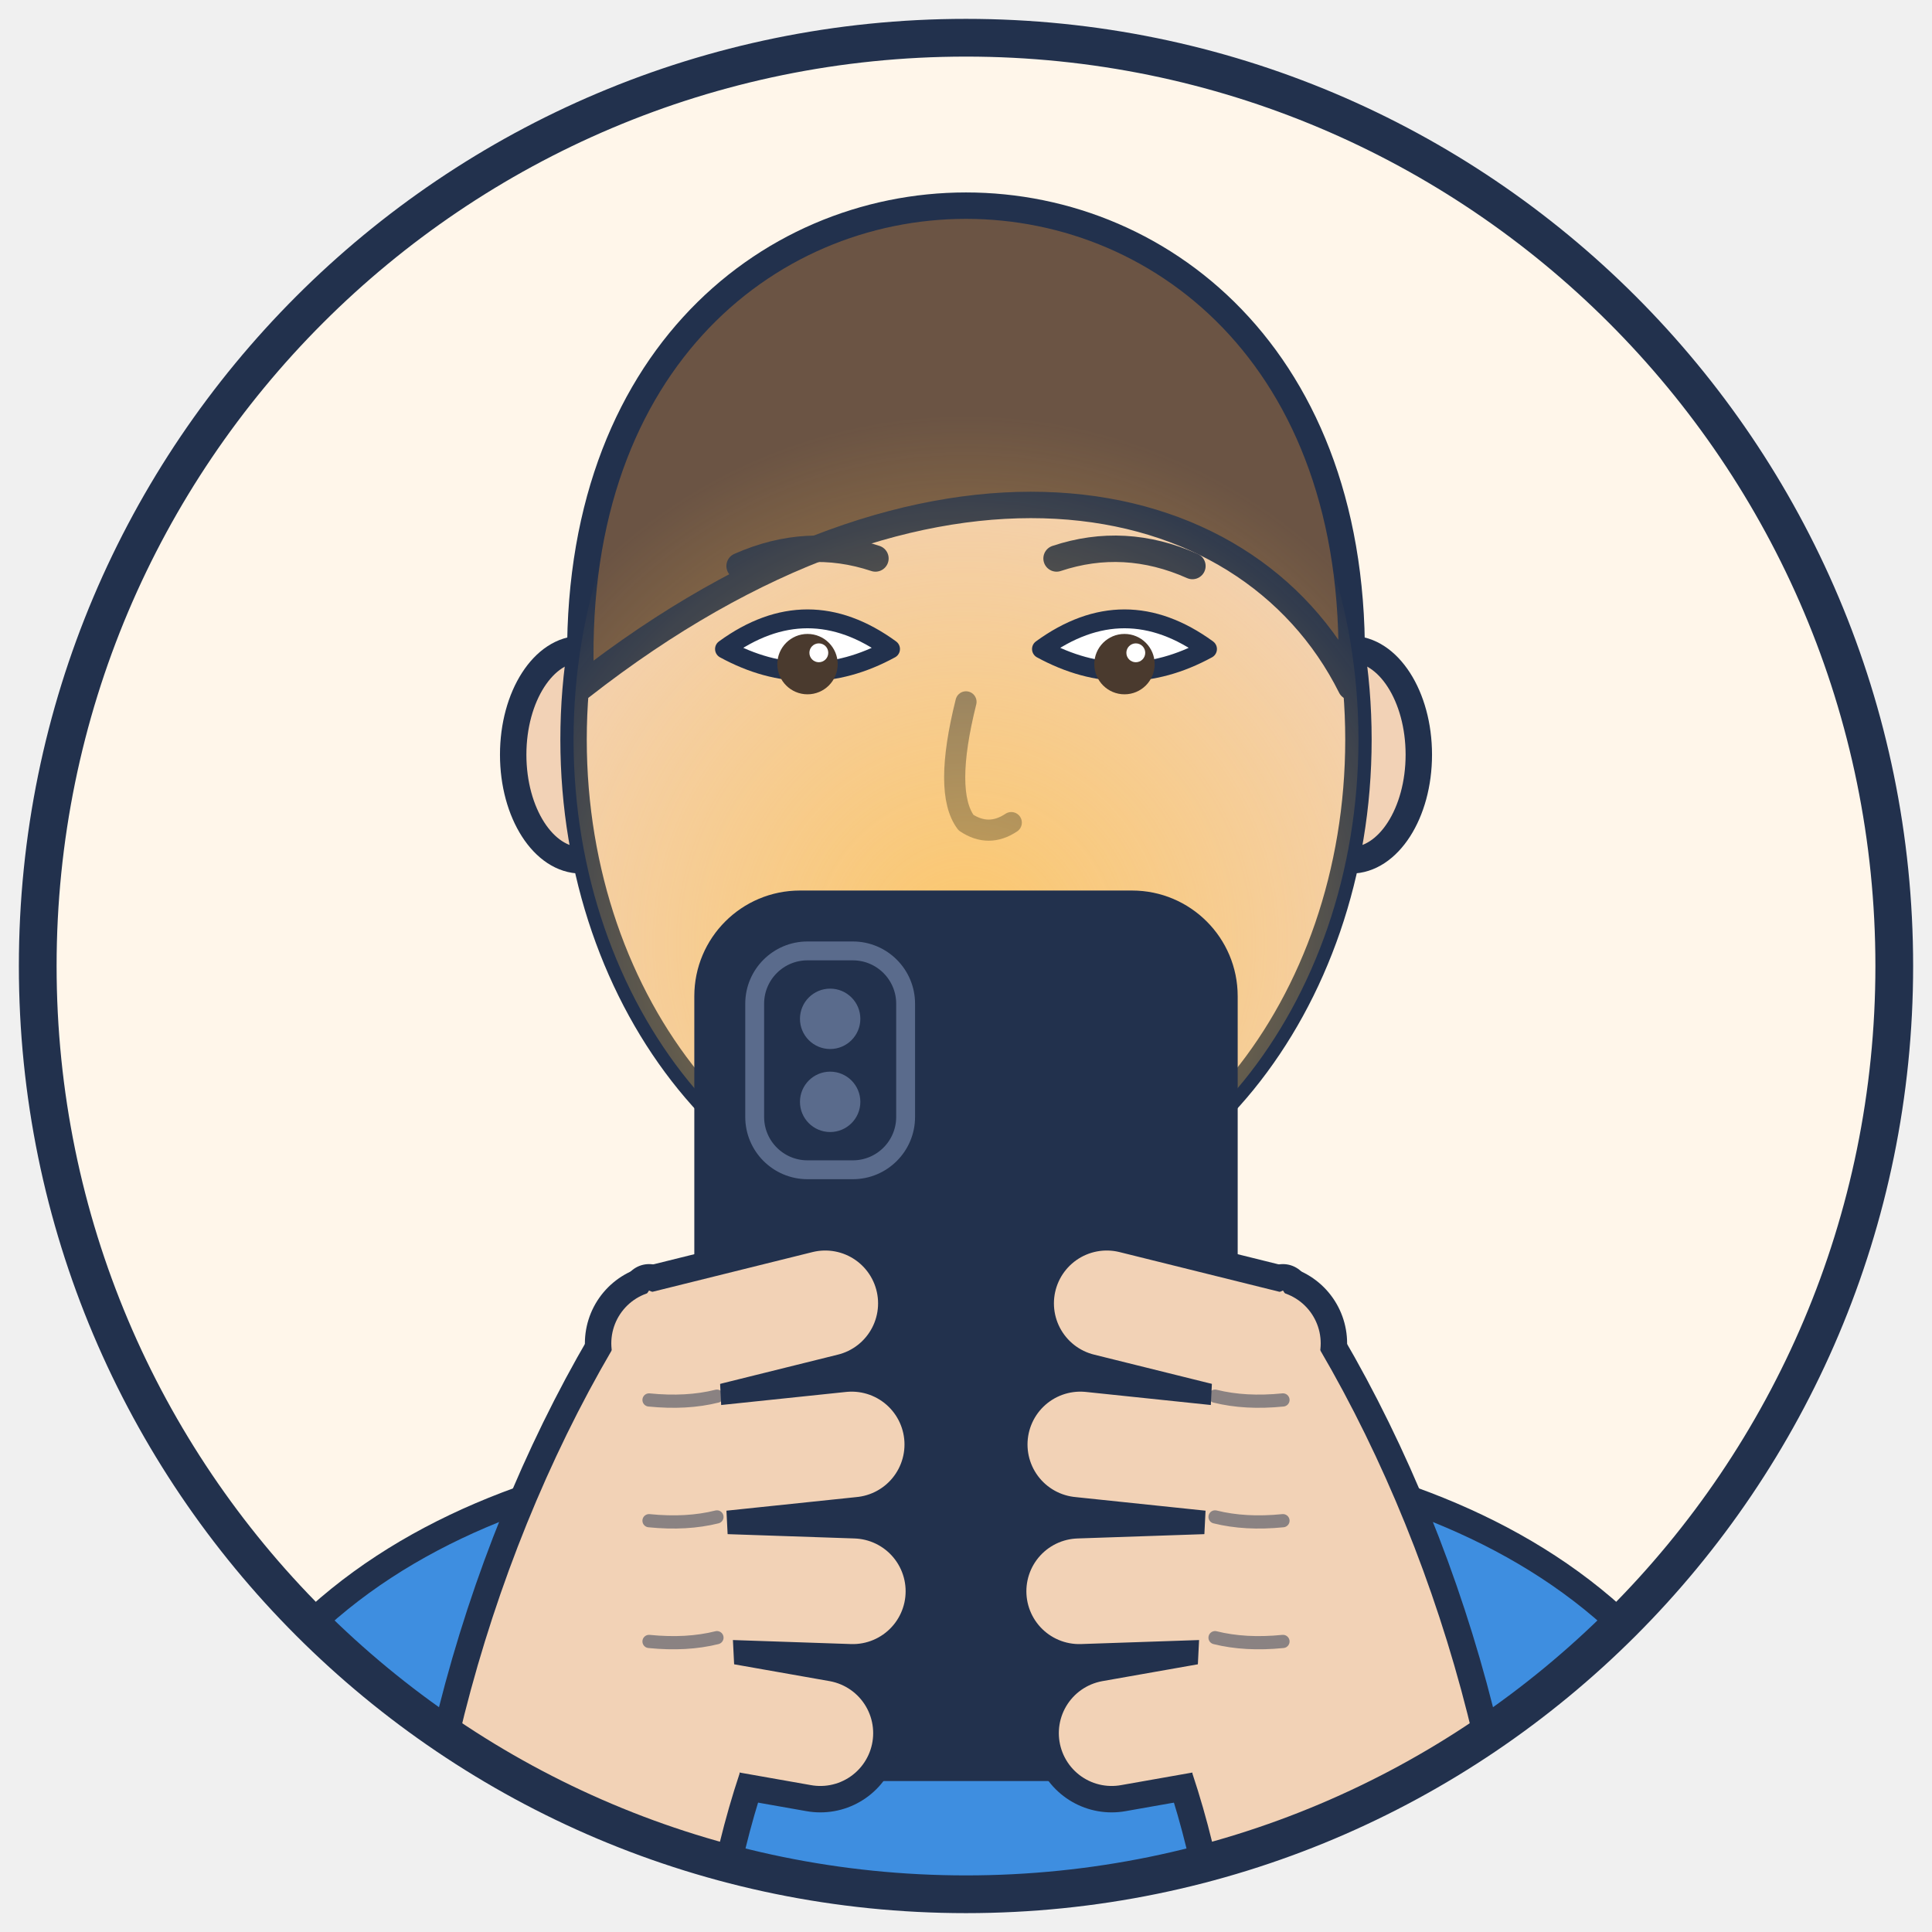
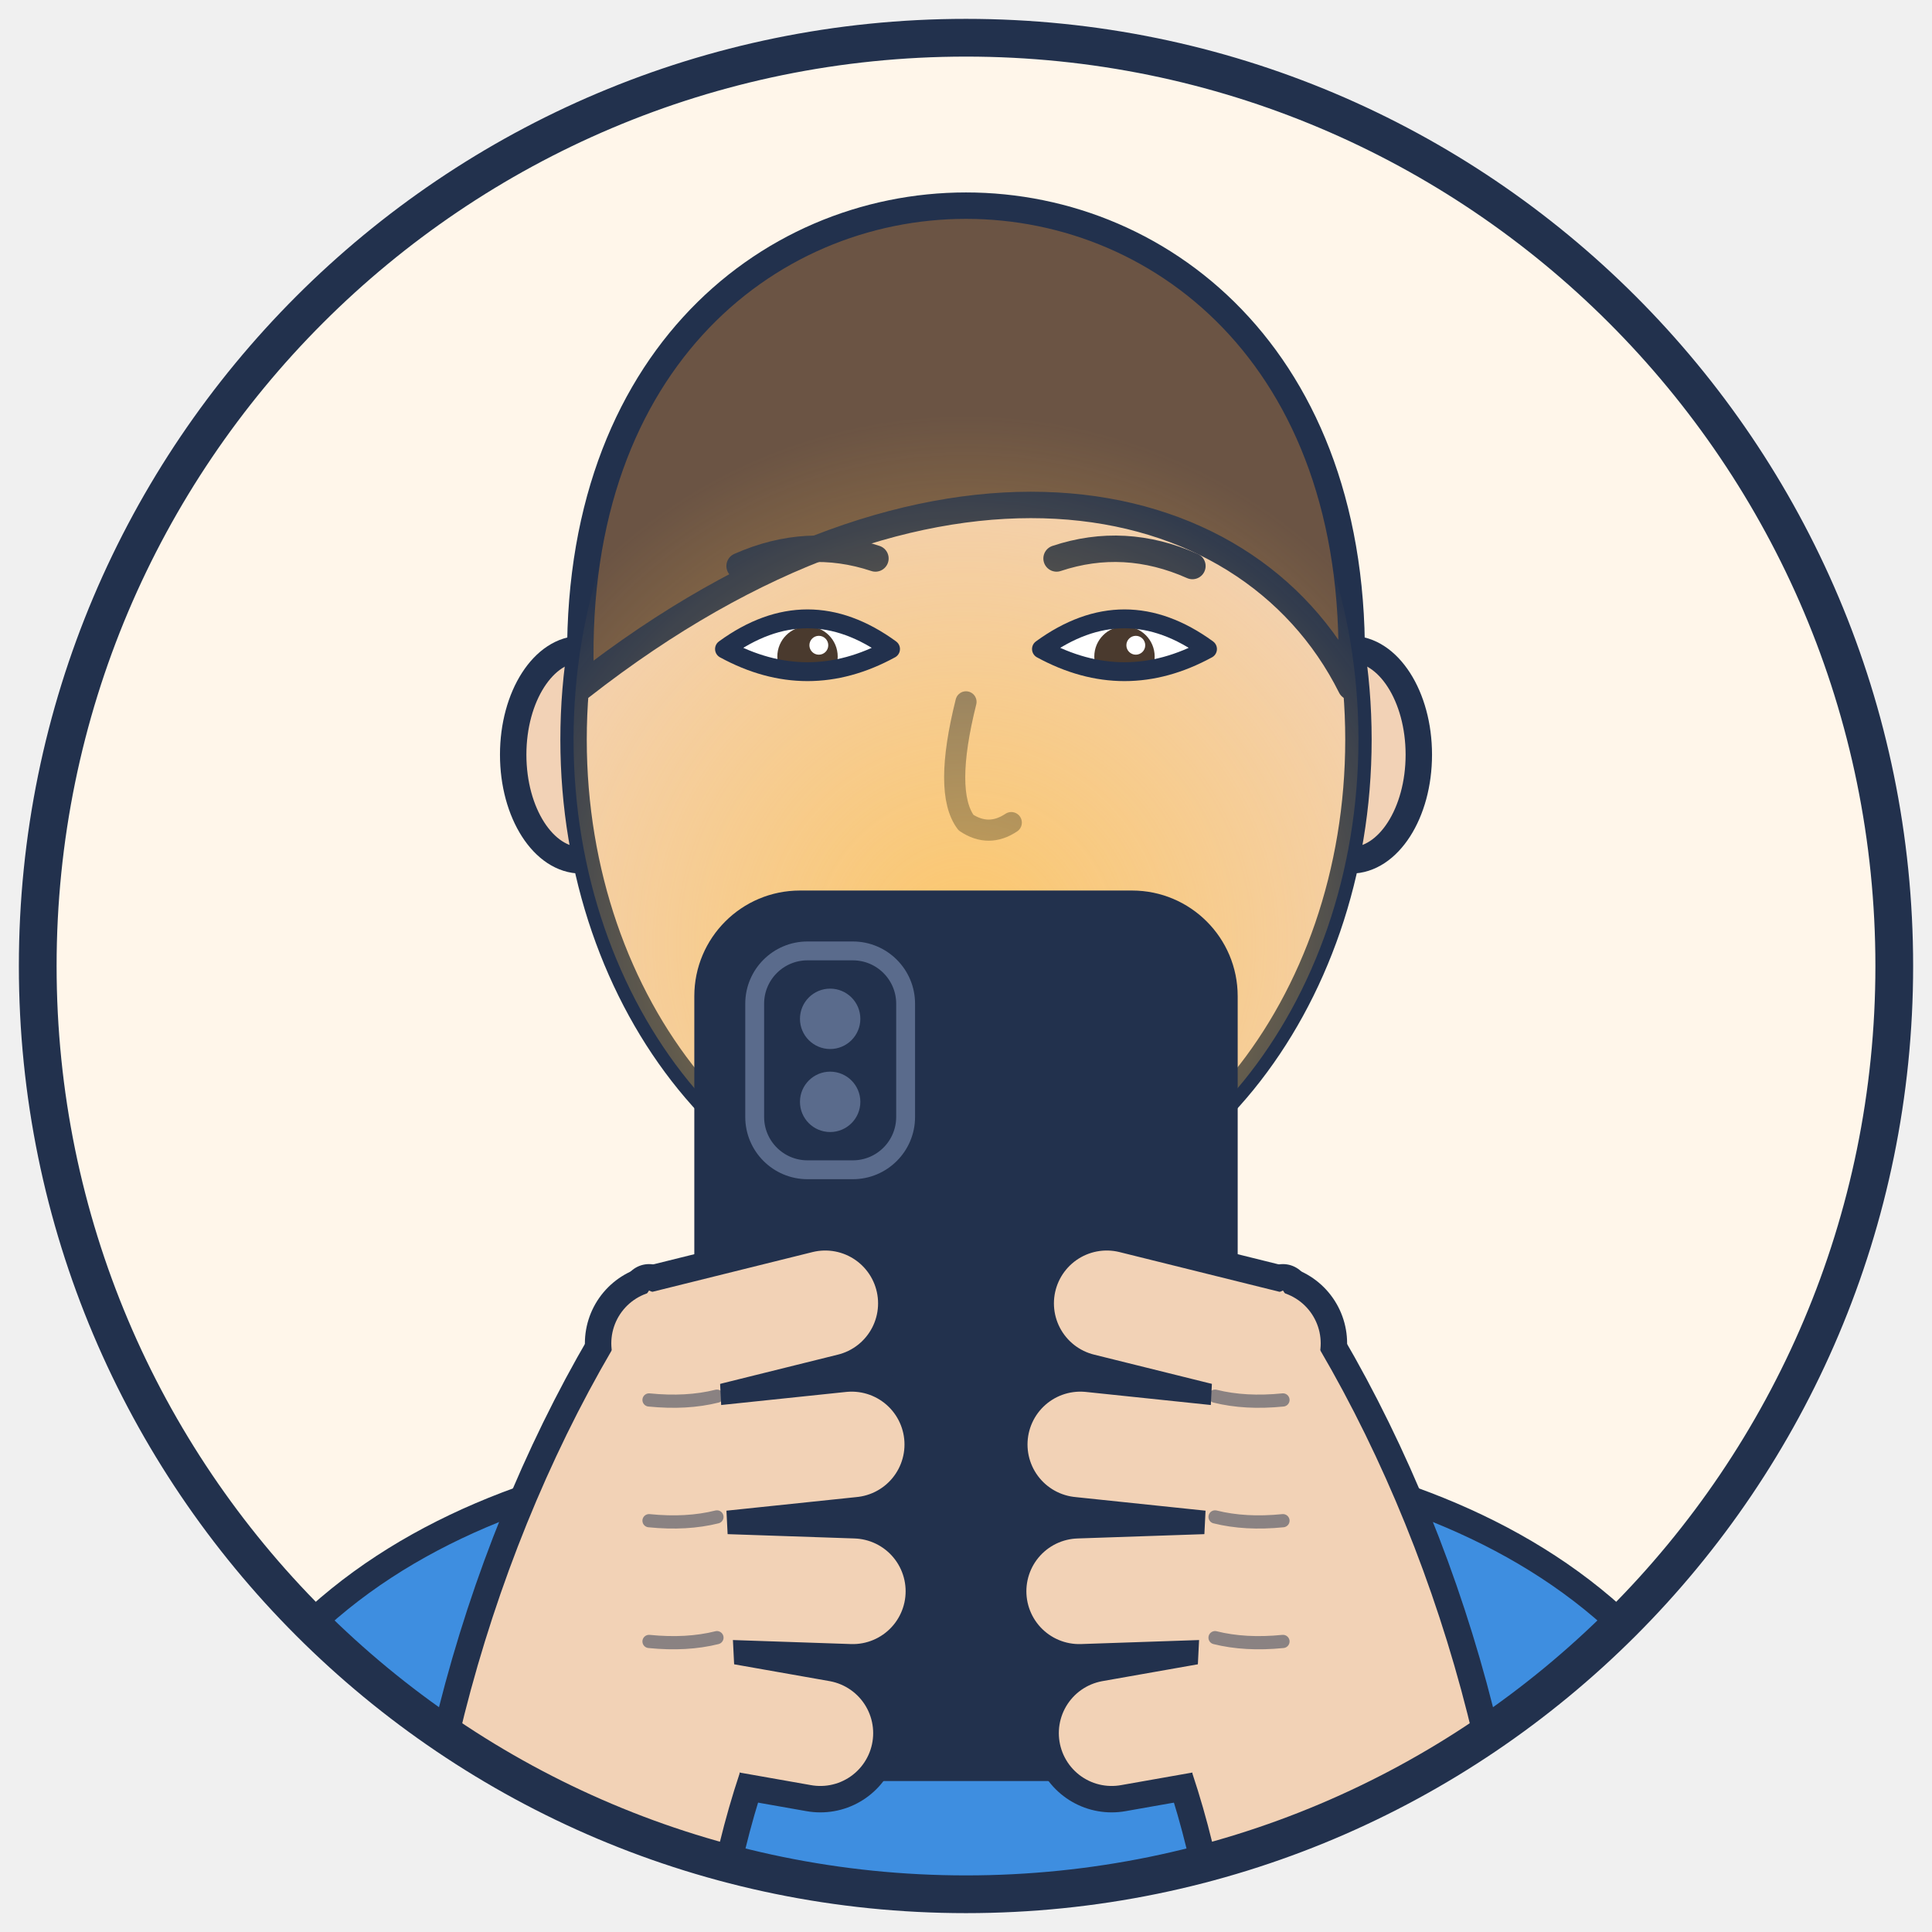
<svg xmlns="http://www.w3.org/2000/svg" width="512" height="512" viewBox="0 0 512 512">
  <defs>
    <linearGradient id="main" x1="0" y1="330" x2="0" y2="512" gradientUnits="userSpaceOnUse">
      <stop offset="0" stop-color="#FFC24D" />
      <stop offset="1" stop-color="#FF8A5B" />
    </linearGradient>
    <linearGradient id="ecran" x1="0" y1="0" x2="0" y2="1">
      <stop offset="0" stop-color="#7EC8F2" />
      <stop offset="1" stop-color="#FFD9A8" />
    </linearGradient>
    <linearGradient id="soleil" x1="0" y1="0" x2="0" y2="1">
      <stop offset="0" stop-color="#FFC24D" />
      <stop offset="1" stop-color="#FF8A5B" />
    </linearGradient>
  </defs>
  <clipPath id="rond">
    <circle cx="256" cy="256" r="246" />
  </clipPath>
  <g clip-path="url(#rond)">
    <circle cx="256" cy="256" r="246" fill="#FFF6EA" />
    <path d="M40 540 C40 430 120 392 200 384 L312 384 C392 392 472 430 472 540 Z" fill="#3E8EE0" stroke="#22314D" stroke-width="7" stroke-linejoin="round" />
    <rect x="222" y="300" width="68" height="96" rx="20" fill="#E2B996" stroke="#22314D" stroke-width="7" />
    <ellipse cx="154" cy="200" rx="18" ry="28" fill="#F2D2B6" stroke="#22314D" stroke-width="7" />
    <ellipse cx="358" cy="200" rx="18" ry="28" fill="#F2D2B6" stroke="#22314D" stroke-width="7" />
    <ellipse cx="256" cy="196" rx="104" ry="128" fill="#F2D2B6" stroke="#22314D" stroke-width="7" />
    <path d="M154 182 C146 12 366 12 358 182 C330 126 246 110 154 182 Z" fill="#6B5444" stroke="#22314D" stroke-width="7" stroke-linejoin="round" />
    <path d="M196 150 Q214 142 232 148 M280 148 Q298 142 316 150" fill="none" stroke="#22314D" stroke-width="7" stroke-linecap="round" />
    <path d="M256 186 Q250 210 256 218 Q262 222 268 218" fill="none" stroke="#22314D" stroke-width="5.6" stroke-linecap="round" stroke-linejoin="round" opacity=".7" />
    <radialGradient id="lueur" cx="256" cy="250" r="140" gradientUnits="userSpaceOnUse">
      <stop offset="0" stop-color="#FFC24D" stop-opacity=".7" />
      <stop offset="1" stop-color="#FFC24D" stop-opacity="0" />
    </radialGradient>
    <clipPath id="tete">
      <ellipse cx="256" cy="196" rx="104" ry="128" />
    </clipPath>
    <g clip-path="url(#tete)">
      <rect x="100" y="60" width="312" height="300" fill="url(#lueur)" />
    </g>
-     <path d="M192 172 Q214 156 236 172 Q214 184 192 172 Z" fill="#FFFFFF" stroke="#22314D" stroke-width="5" stroke-linejoin="round" />
-     <circle cx="214" cy="176" r="8" fill="#4A3A2E" />
-     <circle cx="217" cy="173" r="2.5" fill="#FFFFFF" />
-     <path d="M276 172 Q298 156 320 172 Q298 184 276 172 Z" fill="#FFFFFF" stroke="#22314D" stroke-width="5" stroke-linejoin="round" />
-     <circle cx="298" cy="176" r="8" fill="#4A3A2E" />
-     <circle cx="301" cy="173" r="2.5" fill="#FFFFFF" />
+     <clipPath id="oeil-214">
+       <path d="M192 172 Q214 156 236 172 Q214 184 192 172 Z" />
+     </clipPath>
+     <path d="M192 172 Q214 156 236 172 Q214 184 192 172 Z" fill="#FFFFFF" />
+     <g clip-path="url(#oeil-214)">
+       <circle cx="214" cy="174" r="8" fill="#4A3A2E" />
+       <circle cx="217" cy="171" r="2.5" fill="#FFFFFF" />
+     </g>
+     <path d="M192 172 Q214 156 236 172 Q214 184 192 172 Z" fill="none" stroke="#22314D" stroke-width="5" stroke-linejoin="round" />
+     <clipPath id="oeil-298">
+       <path d="M276 172 Q298 156 320 172 Q298 184 276 172 Z" />
+     </clipPath>
+     <path d="M276 172 Q298 156 320 172 Q298 184 276 172 Z" fill="#FFFFFF" />
+     <g clip-path="url(#oeil-298)">
+       <circle cx="298" cy="174" r="8" fill="#4A3A2E" />
+       <circle cx="301" cy="171" r="2.5" fill="#FFFFFF" />
+     </g>
+     <path d="M276 172 Q298 156 320 172 Q298 184 276 172 Z" fill="none" stroke="#22314D" stroke-width="5" stroke-linejoin="round" />
    <rect x="184" y="236" width="144" height="236" rx="28" fill="#22314D" stroke="#22314D" stroke-width="0" />
    <rect x="200" y="252" width="40" height="58" rx="14" fill="none" stroke="#5A6B8C" stroke-width="5" />
    <circle cx="220" cy="270" r="8" fill="#5A6B8C" />
    <circle cx="220" cy="292" r="8" fill="#5A6B8C" />
    <g>
      <line x1="176" y1="356" x2="218.7" y2="345.4" stroke="#22314D" stroke-width="42" stroke-linecap="round" />
      <line x1="176" y1="388" x2="225.7" y2="382.8" stroke="#22314D" stroke-width="42" stroke-linecap="round" />
      <line x1="176" y1="420" x2="226.0" y2="421.7" stroke="#22314D" stroke-width="42" stroke-linecap="round" />
      <line x1="176" y1="452" x2="217.4" y2="459.3" stroke="#22314D" stroke-width="42" stroke-linecap="round" />
      <path d="M112 540 C112 470 136 396 172 342 L190 350 L196 470 C188 494 184 520 184 540 Z" fill="#22314D" stroke="#22314D" stroke-width="14" stroke-linejoin="round" />
      <line x1="176" y1="356" x2="218.7" y2="345.4" stroke="#F2D2B6" stroke-width="28" stroke-linecap="round" />
      <line x1="176" y1="388" x2="225.7" y2="382.8" stroke="#F2D2B6" stroke-width="28" stroke-linecap="round" />
      <line x1="176" y1="420" x2="226.0" y2="421.7" stroke="#F2D2B6" stroke-width="28" stroke-linecap="round" />
      <line x1="176" y1="452" x2="217.4" y2="459.3" stroke="#F2D2B6" stroke-width="28" stroke-linecap="round" />
      <path d="M112 540 C112 470 136 396 172 342 L190 350 L196 470 C188 494 184 520 184 540 Z" fill="#F2D2B6" />
      <path d="M172 371 Q182 372 190 370" fill="none" stroke="#22314D" stroke-width="3.5" stroke-linecap="round" opacity=".5" />
      <path d="M172 403 Q182 404 190 402" fill="none" stroke="#22314D" stroke-width="3.5" stroke-linecap="round" opacity=".5" />
      <path d="M172 435 Q182 436 190 434" fill="none" stroke="#22314D" stroke-width="3.5" stroke-linecap="round" opacity=".5" />
    </g>
    <g transform="translate(512 0) scale(-1 1)">
      <line x1="176" y1="356" x2="218.7" y2="345.4" stroke="#22314D" stroke-width="42" stroke-linecap="round" />
      <line x1="176" y1="388" x2="225.7" y2="382.8" stroke="#22314D" stroke-width="42" stroke-linecap="round" />
      <line x1="176" y1="420" x2="226.0" y2="421.7" stroke="#22314D" stroke-width="42" stroke-linecap="round" />
      <line x1="176" y1="452" x2="217.4" y2="459.3" stroke="#22314D" stroke-width="42" stroke-linecap="round" />
      <path d="M112 540 C112 470 136 396 172 342 L190 350 L196 470 C188 494 184 520 184 540 Z" fill="#22314D" stroke="#22314D" stroke-width="14" stroke-linejoin="round" />
      <line x1="176" y1="356" x2="218.7" y2="345.4" stroke="#F2D2B6" stroke-width="28" stroke-linecap="round" />
      <line x1="176" y1="388" x2="225.7" y2="382.8" stroke="#F2D2B6" stroke-width="28" stroke-linecap="round" />
      <line x1="176" y1="420" x2="226.0" y2="421.7" stroke="#F2D2B6" stroke-width="28" stroke-linecap="round" />
      <line x1="176" y1="452" x2="217.4" y2="459.3" stroke="#F2D2B6" stroke-width="28" stroke-linecap="round" />
      <path d="M112 540 C112 470 136 396 172 342 L190 350 L196 470 C188 494 184 520 184 540 Z" fill="#F2D2B6" />
      <path d="M172 371 Q182 372 190 370" fill="none" stroke="#22314D" stroke-width="3.5" stroke-linecap="round" opacity=".5" />
      <path d="M172 403 Q182 404 190 402" fill="none" stroke="#22314D" stroke-width="3.5" stroke-linecap="round" opacity=".5" />
      <path d="M172 435 Q182 436 190 434" fill="none" stroke="#22314D" stroke-width="3.5" stroke-linecap="round" opacity=".5" />
    </g>
  </g>
  <circle cx="256" cy="256" r="246" fill="none" stroke="#22314D" stroke-width="10" />
</svg>
